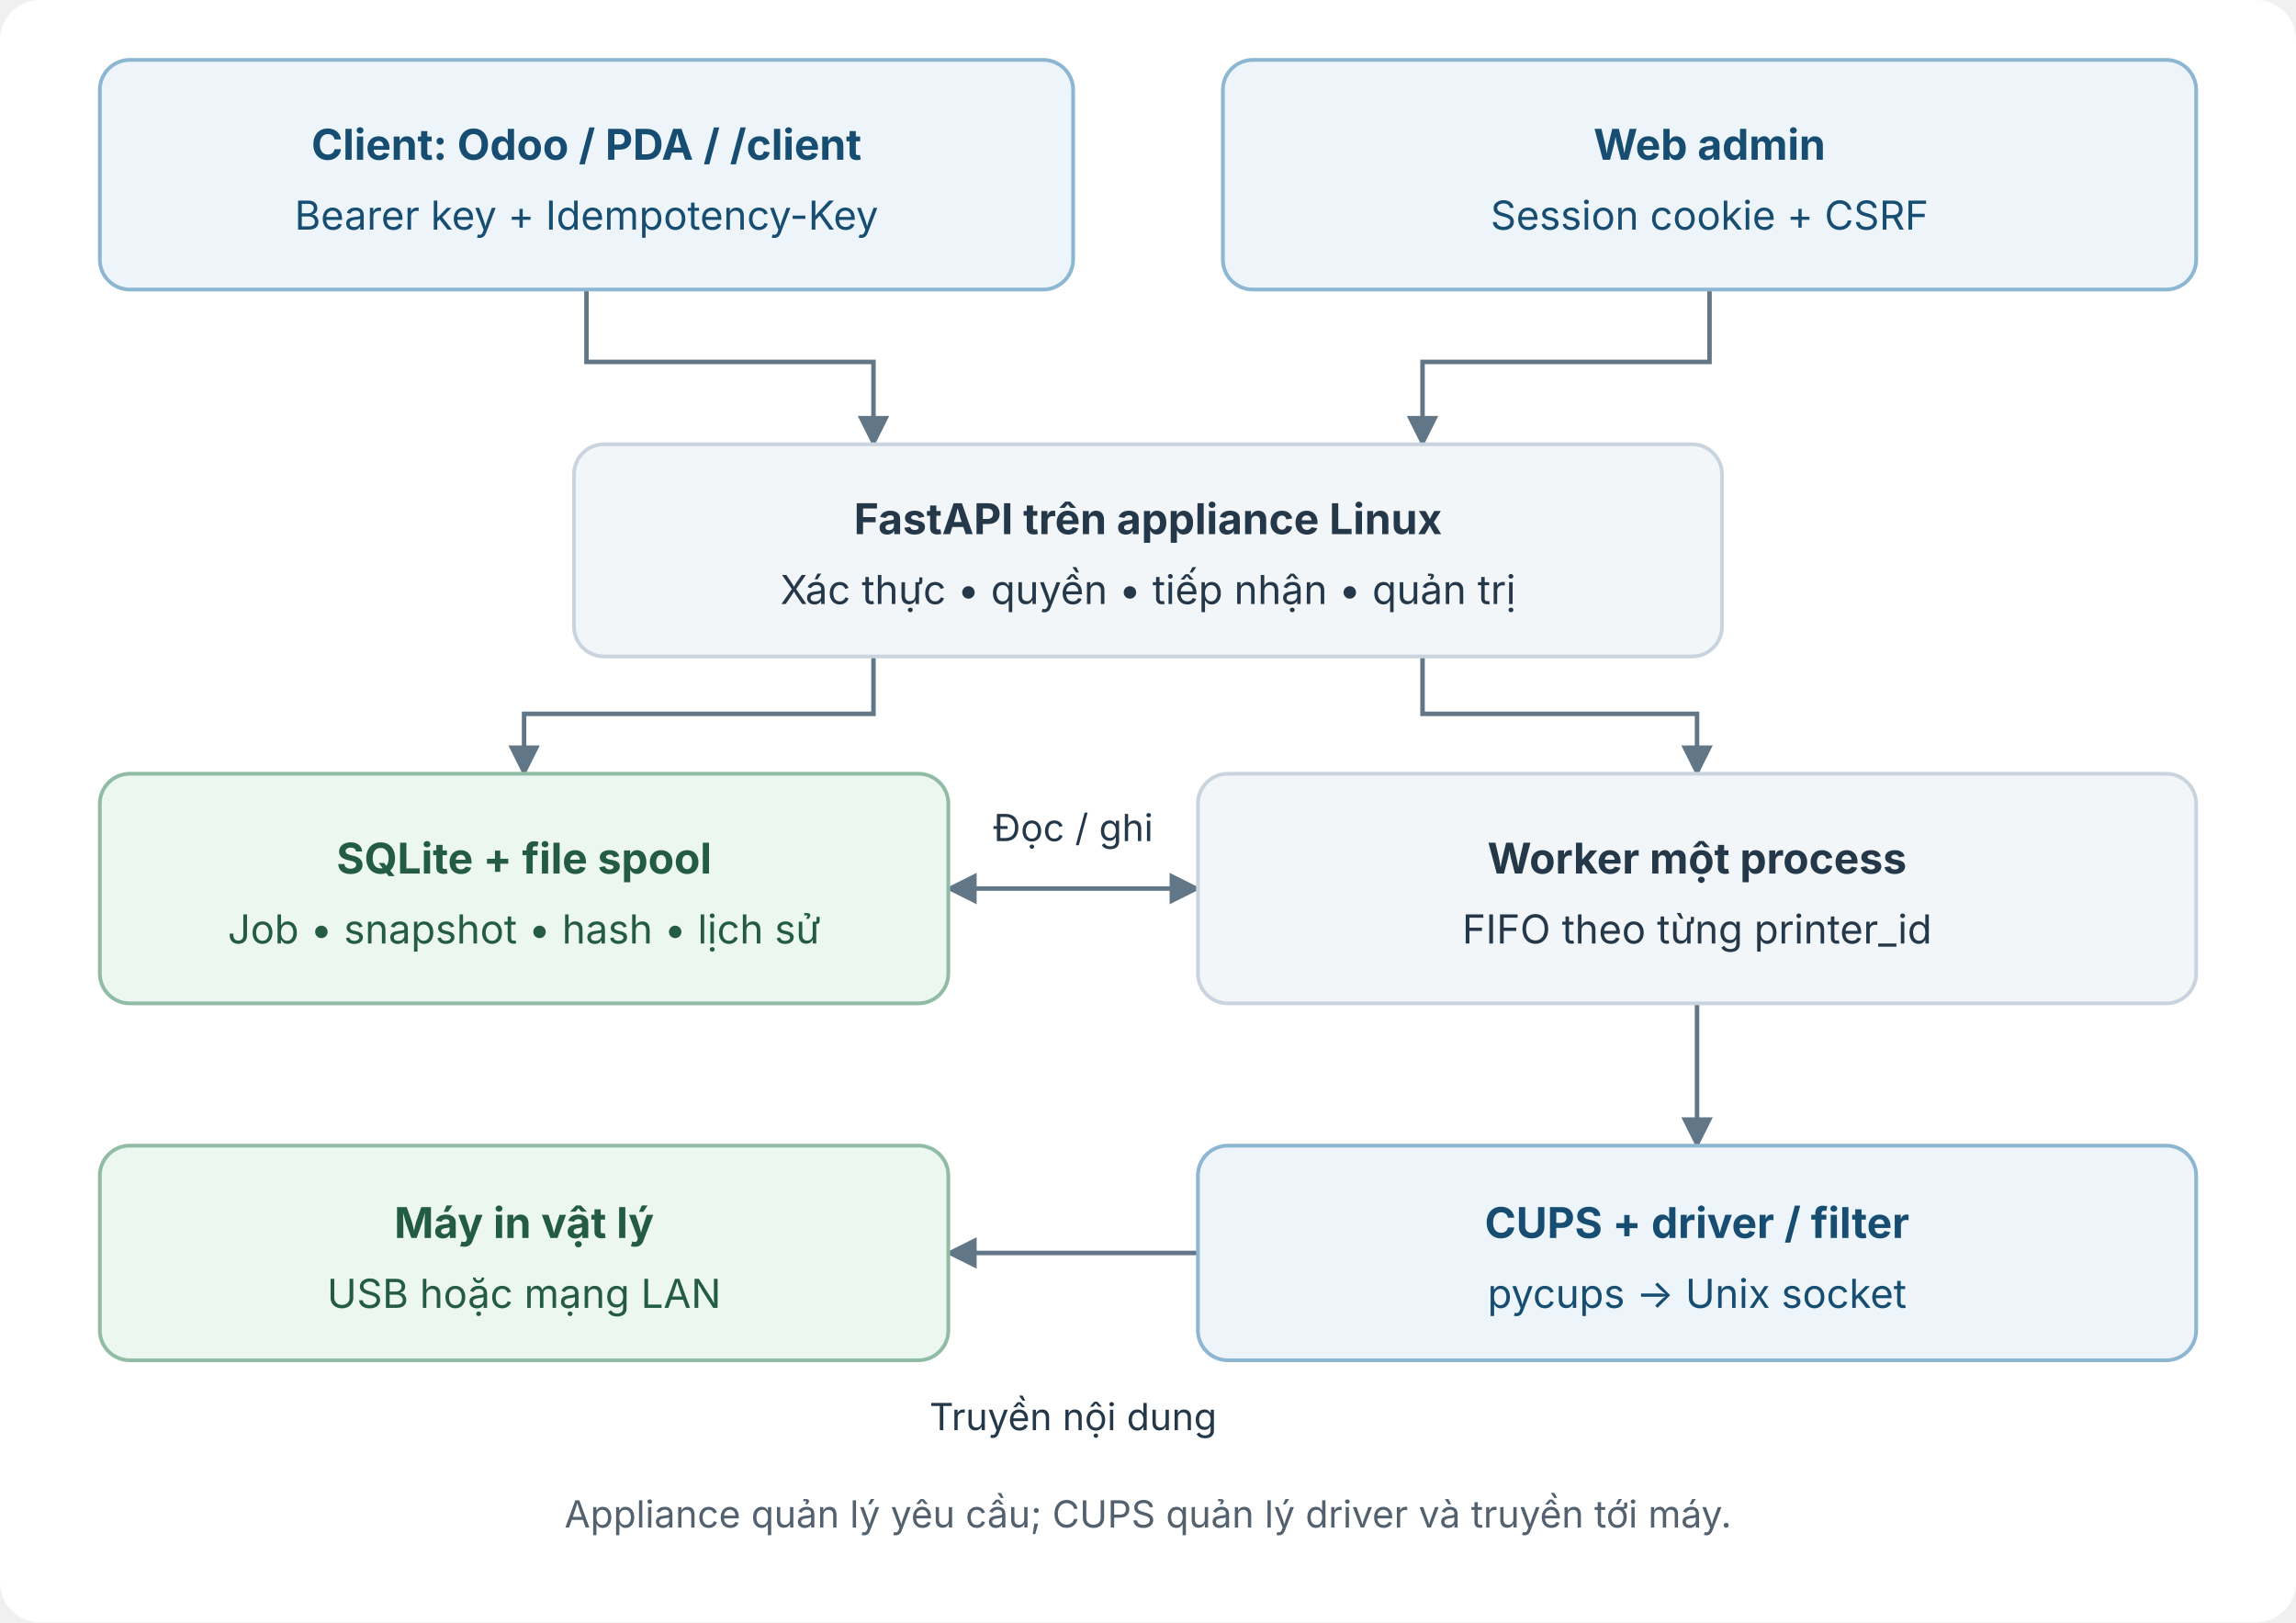
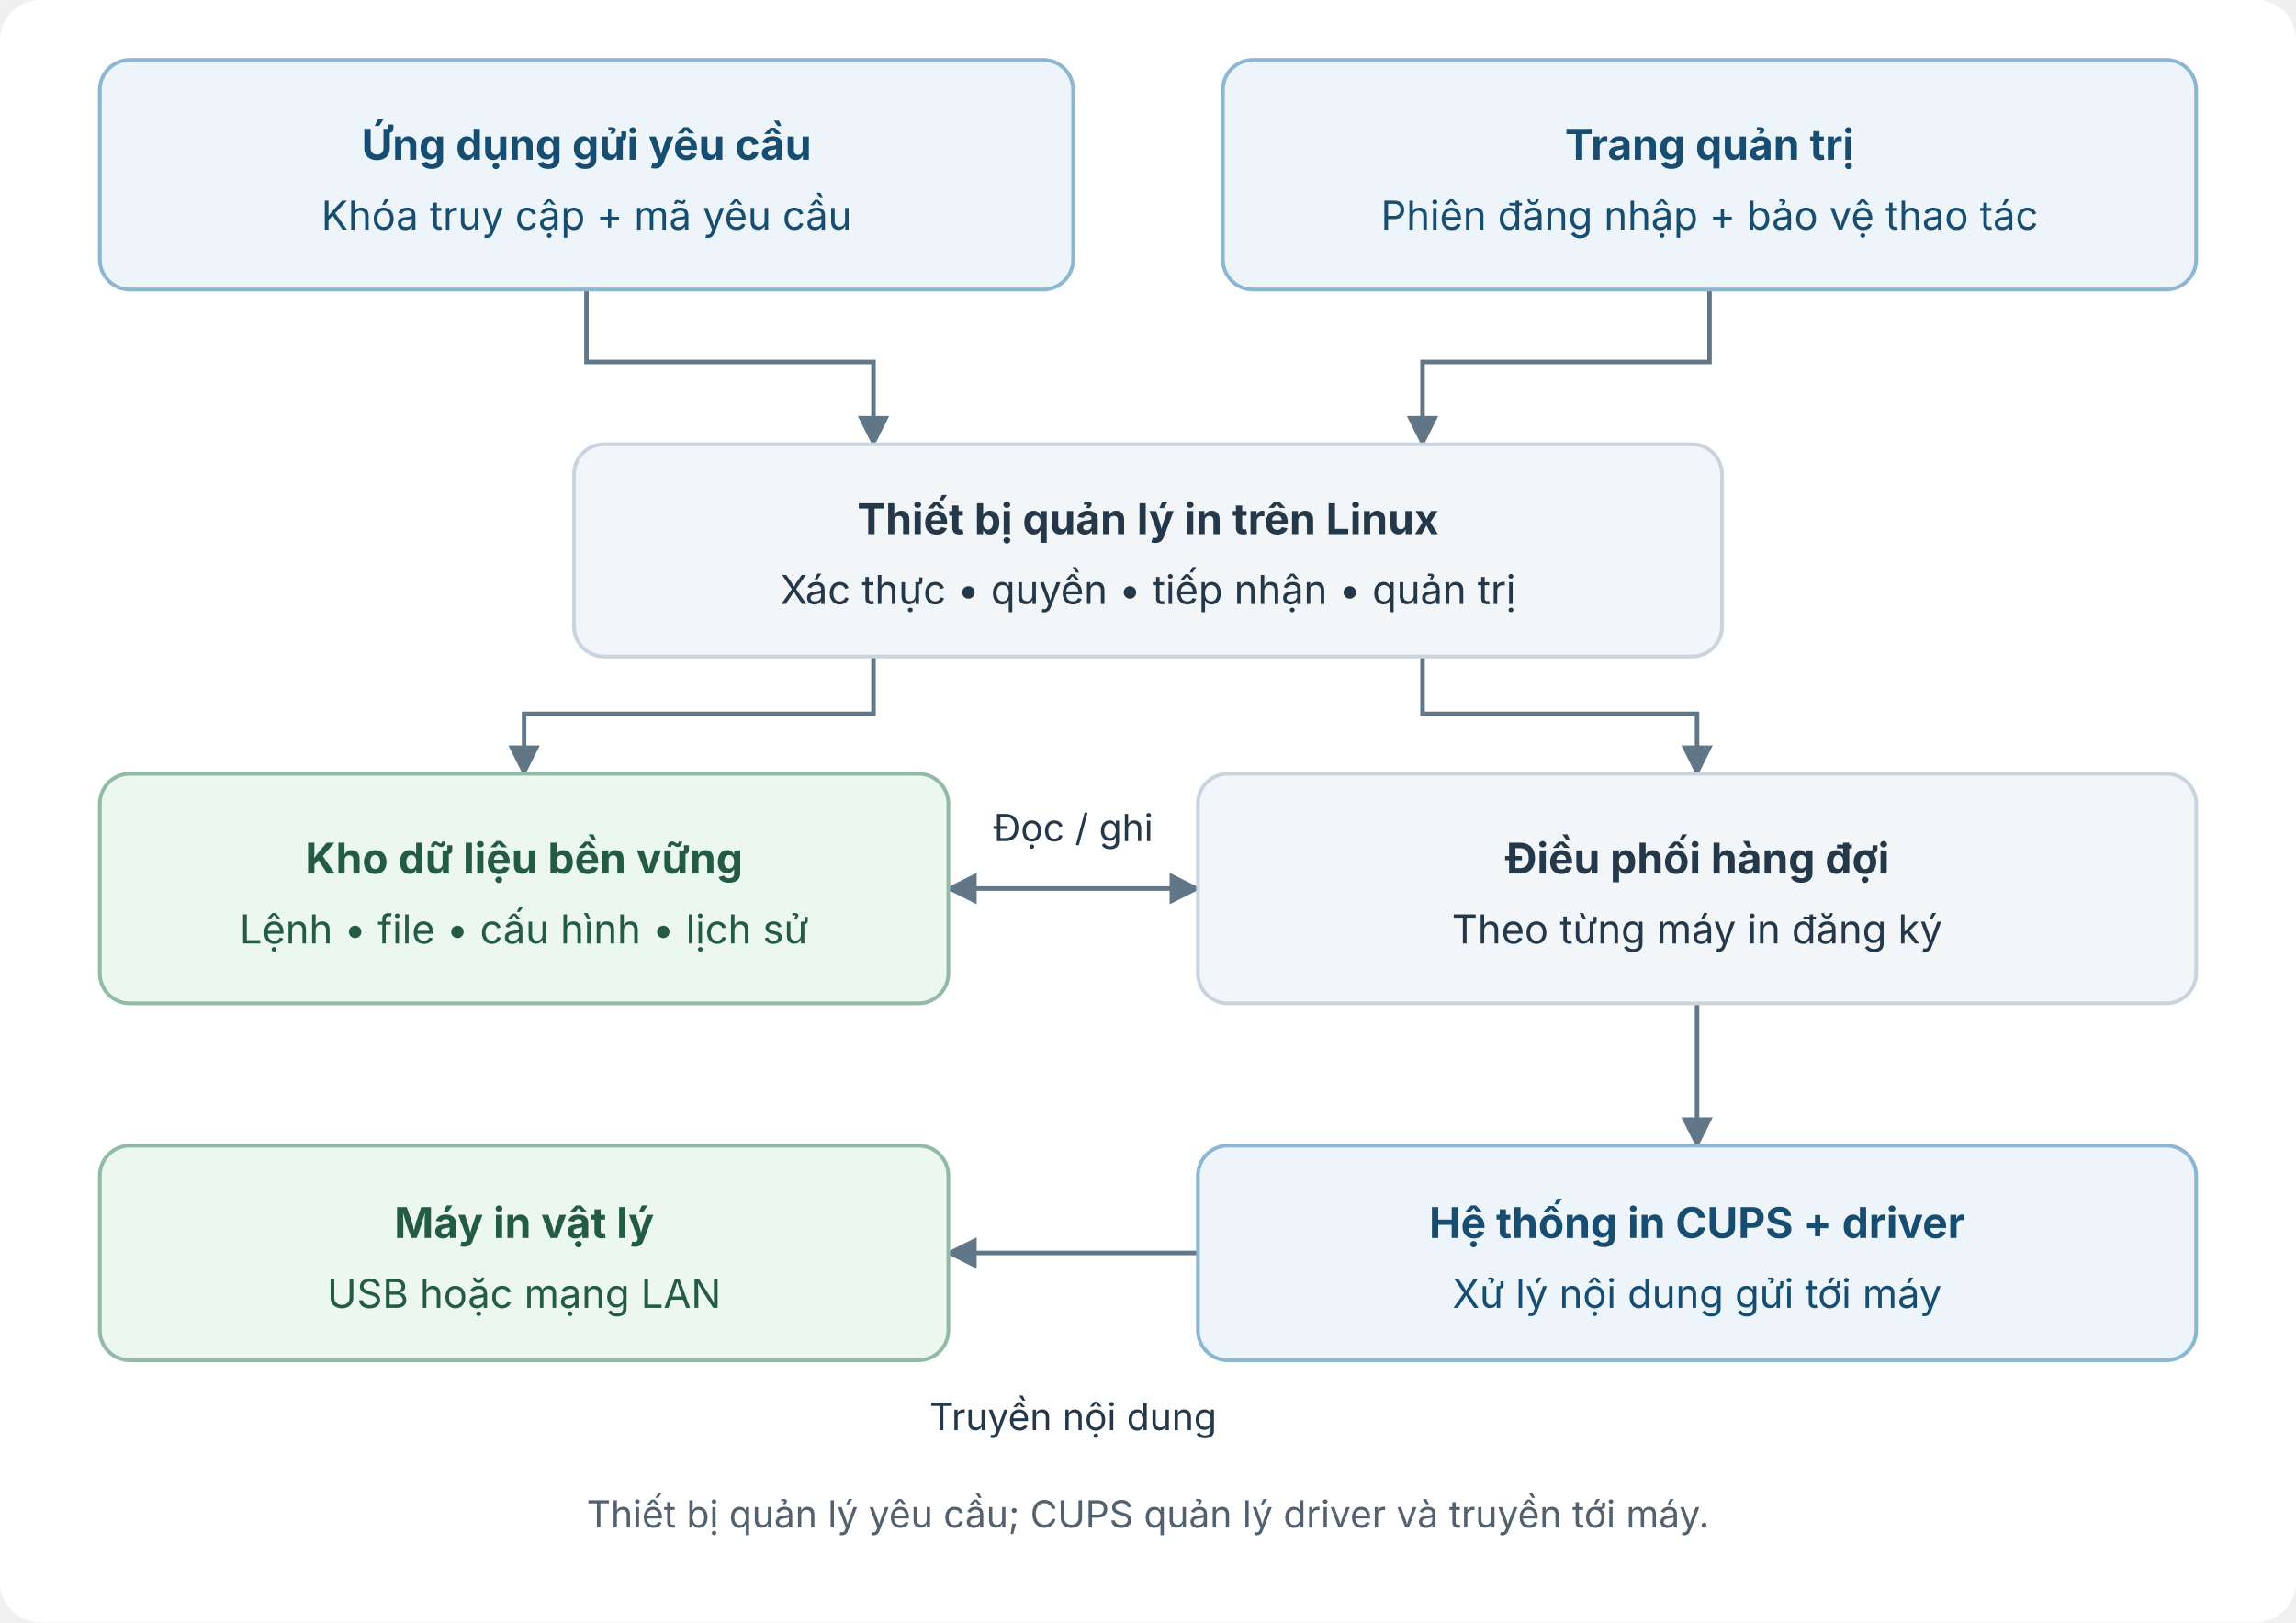
<svg xmlns="http://www.w3.org/2000/svg" viewBox="0 0 920 650" width="920" height="650" role="img" aria-labelledby="01-architecture-title 01-architecture-desc" font-family="system-ui, -apple-system, Segoe UI, sans-serif">
  <defs>
    <marker id="01-architecture-arrow" viewBox="0 0 10 10" refX="9" refY="5" markerWidth="7" markerHeight="7" orient="auto-start-reverse">
      <path d="M 0 0 L 10 5 L 0 10 z" fill="#617687" />
    </marker>
  </defs>
  <rect width="920" height="100%" rx="16" fill="#fff" />
  <polyline points="235,116 235,145 350,145 350,178" fill="none" stroke="#617687" stroke-width="1.8" marker-end="url(#01-architecture-arrow)" />
  <polyline points="685,116 685,145 570,145 570,178" fill="none" stroke="#617687" stroke-width="1.8" marker-end="url(#01-architecture-arrow)" />
  <polyline points="350,263 350,286 210,286 210,310" fill="none" stroke="#617687" stroke-width="1.8" marker-end="url(#01-architecture-arrow)" />
  <polyline points="570,263 570,286 680,286 680,310" fill="none" stroke="#617687" stroke-width="1.8" marker-end="url(#01-architecture-arrow)" />
  <polyline points="380,356 480,356" fill="none" stroke="#617687" stroke-width="1.8" marker-end="url(#01-architecture-arrow)" marker-start="url(#01-architecture-arrow)" />
  <polyline points="680,402 680,459" fill="none" stroke="#617687" stroke-width="1.8" marker-end="url(#01-architecture-arrow)" />
  <polyline points="480,502 380,502" fill="none" stroke="#617687" stroke-width="1.8" marker-end="url(#01-architecture-arrow)" />
  <g data-box="true">
    <rect x="40" y="24" width="390" height="92" rx="12" fill="#edf5fb" stroke="#8cb6d2" stroke-width="1.5" />
    <text x="235" y="64" fill="#174d71" font-size="17" font-weight="650" text-anchor="middle">
-       <tspan x="235" dy="0">Client: Odoo / PDA / /client</tspan>
+       <tspan x="235" dy="0">Ứng dụng gửi yêu cầu</tspan>
    </text>
    <text x="235" y="92" fill="#174d71" font-size="16" font-weight="400" text-anchor="middle">
-       <tspan x="235" dy="0">Bearer key + Idempotency-Key</tspan>
+       <tspan x="235" dy="0">Khóa truy cập + mã yêu cầu</tspan>
    </text>
  </g>
  <g data-box="true">
    <rect x="490" y="24" width="390" height="92" rx="12" fill="#edf5fb" stroke="#8cb6d2" stroke-width="1.5" />
    <text x="685" y="64" fill="#174d71" font-size="17" font-weight="650" text-anchor="middle">
-       <tspan x="685" dy="0">Web admin</tspan>
+       <tspan x="685" dy="0">Trang quản trị</tspan>
    </text>
    <text x="685" y="92" fill="#174d71" font-size="16" font-weight="400" text-anchor="middle">
-       <tspan x="685" dy="0">Session cookie + CSRF</tspan>
+       <tspan x="685" dy="0">Phiên đăng nhập + bảo vệ thao tác</tspan>
    </text>
  </g>
  <g data-box="true">
    <rect x="230" y="178" width="460" height="85" rx="12" fill="#f3f6f9" stroke="#c9d4df" stroke-width="1.5" />
    <text x="460" y="214" fill="#243849" font-size="17" font-weight="650" text-anchor="middle">
-       <tspan x="460" dy="0">FastAPI trên appliance Linux</tspan>
+       <tspan x="460" dy="0">Thiết bị quản lý in trên Linux</tspan>
    </text>
    <text x="460" y="242" fill="#243849" font-size="16" font-weight="400" text-anchor="middle">
      <tspan x="460" dy="0">Xác thực • quyền • tiếp nhận • quản trị</tspan>
    </text>
  </g>
  <g data-box="true">
    <rect x="40" y="310" width="340" height="92" rx="12" fill="#edf7f2" stroke="#90bba4" stroke-width="1.5" />
    <text x="210" y="350" fill="#245c43" font-size="17" font-weight="650" text-anchor="middle">
-       <tspan x="210" dy="0">SQLite + file spool</tspan>
+       <tspan x="210" dy="0">Kho dữ liệu bền vững</tspan>
    </text>
    <text x="210" y="378" fill="#245c43" font-size="16" font-weight="400" text-anchor="middle">
-       <tspan x="210" dy="0">Job • snapshot • hash • lịch sử</tspan>
+       <tspan x="210" dy="0">Lệnh • file • cấu hình • lịch sử</tspan>
    </text>
  </g>
  <g data-box="true">
    <rect x="480" y="310" width="400" height="92" rx="12" fill="#f3f6f9" stroke="#c9d4df" stroke-width="1.5" />
    <text x="680" y="350" fill="#243849" font-size="17" font-weight="650" text-anchor="middle">
-       <tspan x="680" dy="0">Worker một process</tspan>
+       <tspan x="680" dy="0">Điều phối hàng đợi</tspan>
    </text>
    <text x="680" y="378" fill="#243849" font-size="16" font-weight="400" text-anchor="middle">
-       <tspan x="680" dy="0">FIFO theo từng printer_id</tspan>
+       <tspan x="680" dy="0">Theo từng máy in đăng ký</tspan>
    </text>
  </g>
  <text x="430" y="337" fill="#243849" font-size="15" font-weight="400" text-anchor="middle">
    <tspan x="430" dy="0">Đọc / ghi</tspan>
  </text>
  <g data-box="true">
    <rect x="480" y="459" width="400" height="86" rx="12" fill="#edf5fb" stroke="#8cb6d2" stroke-width="1.5" />
    <text x="680" y="496" fill="#174d71" font-size="17" font-weight="650" text-anchor="middle">
-       <tspan x="680" dy="0">CUPS + driver / filter</tspan>
+       <tspan x="680" dy="0">Hệ thống in CUPS + driver</tspan>
    </text>
    <text x="680" y="524" fill="#174d71" font-size="16" font-weight="400" text-anchor="middle">
-       <tspan x="680" dy="0">pycups → Unix socket</tspan>
+       <tspan x="680" dy="0">Xử lý nội dung gửi tới máy</tspan>
    </text>
  </g>
  <g data-box="true">
    <rect x="40" y="459" width="340" height="86" rx="12" fill="#edf7f2" stroke="#90bba4" stroke-width="1.5" />
    <text x="210" y="496" fill="#245c43" font-size="17" font-weight="650" text-anchor="middle">
      <tspan x="210" dy="0">Máy in vật lý</tspan>
    </text>
    <text x="210" y="524" fill="#245c43" font-size="16" font-weight="400" text-anchor="middle">
      <tspan x="210" dy="0">USB hoặc mạng LAN</tspan>
    </text>
  </g>
  <text x="430" y="573" fill="#243849" font-size="15" font-weight="400" text-anchor="middle">
    <tspan x="430" dy="0">Truyền nội dung</tspan>
  </text>
  <text x="460" y="612" fill="#53616f" font-size="15" font-weight="400" text-anchor="middle">
-     <tspan x="460" dy="0">Appliance quản lý yêu cầu; CUPS quản lý driver và truyền tới máy.</tspan>
+     <tspan x="460" dy="0">Thiết bị quản lý yêu cầu; CUPS quản lý driver và truyền tới máy.</tspan>
  </text>
</svg>
